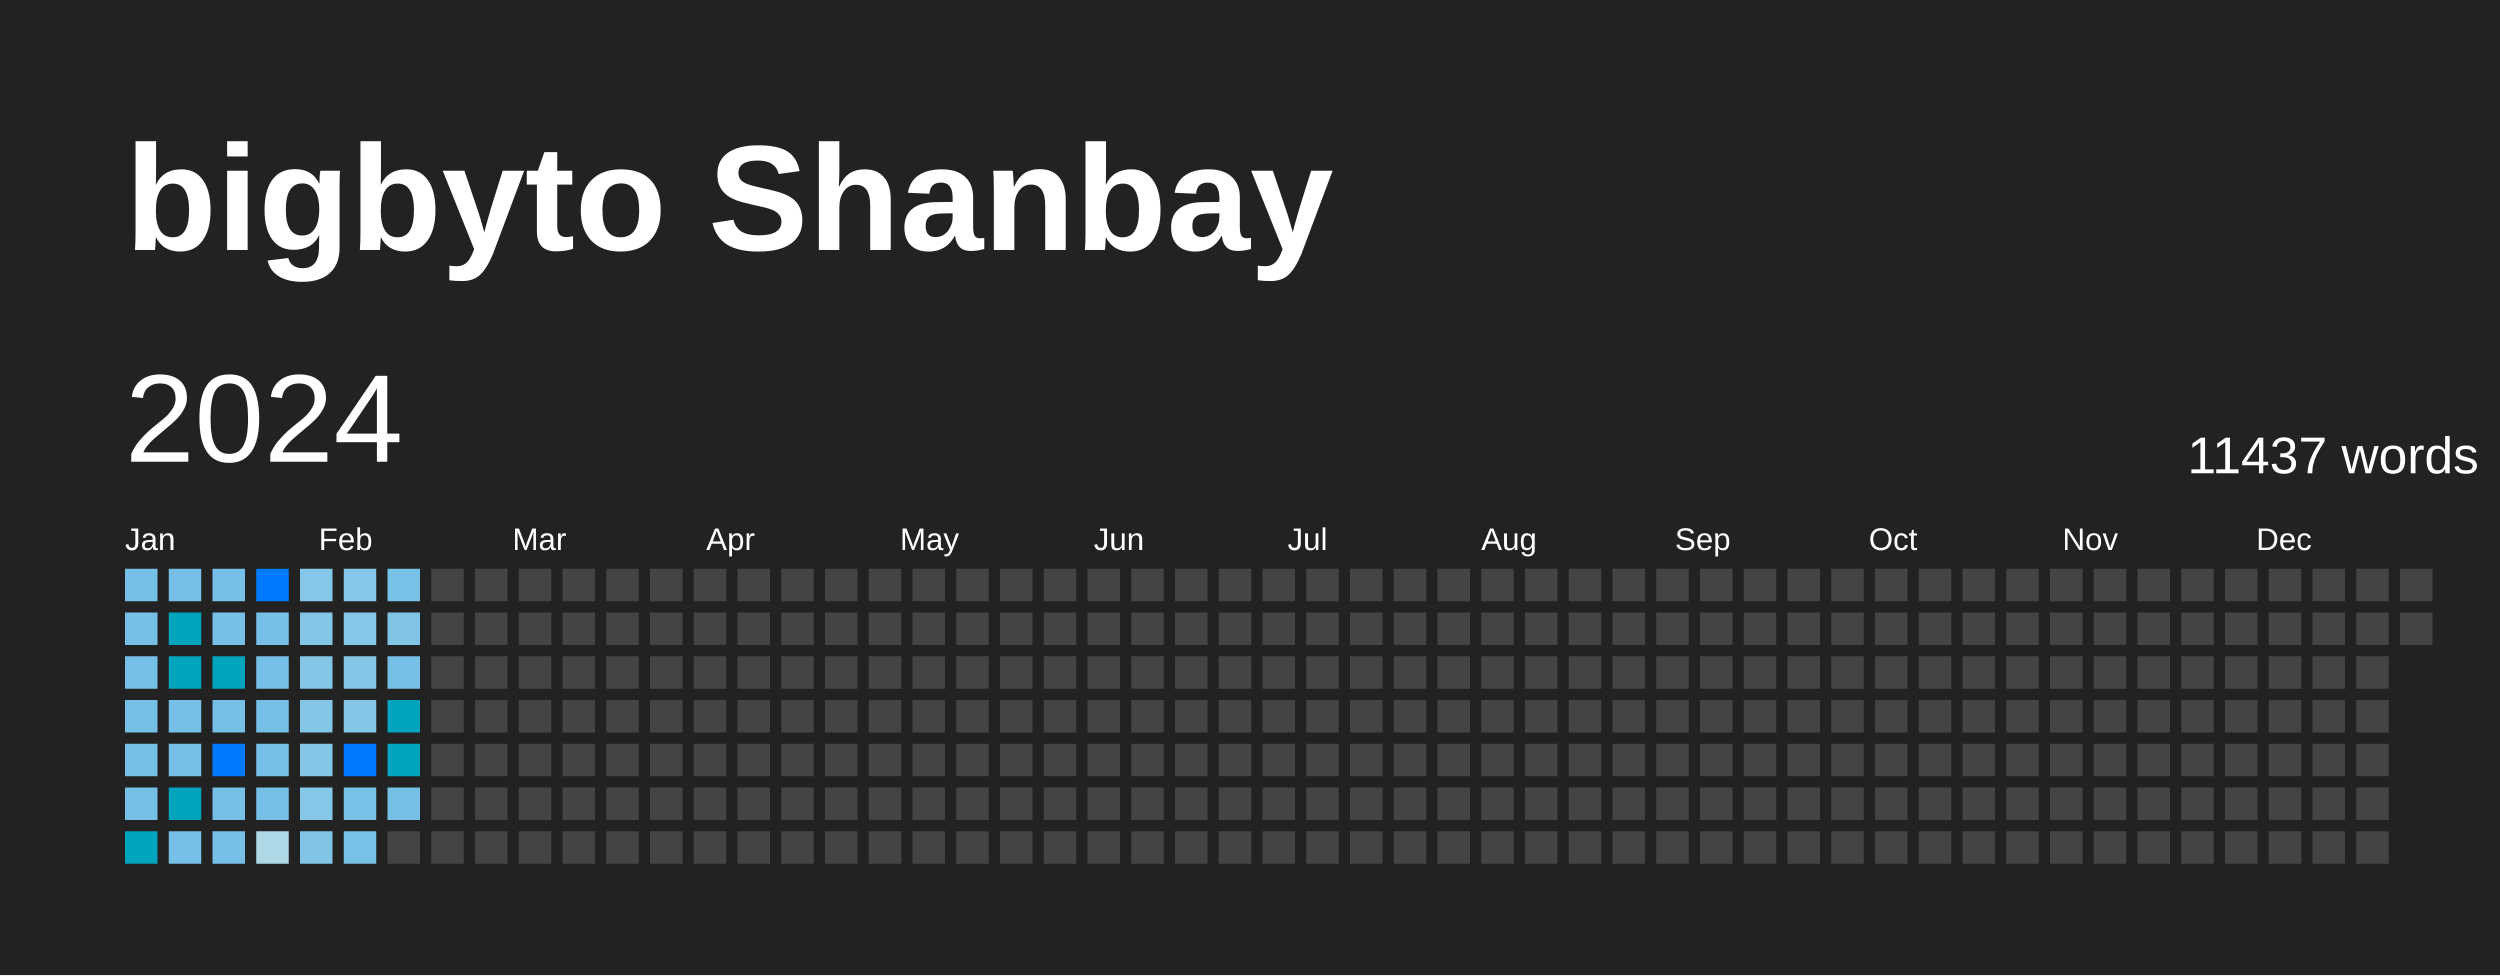
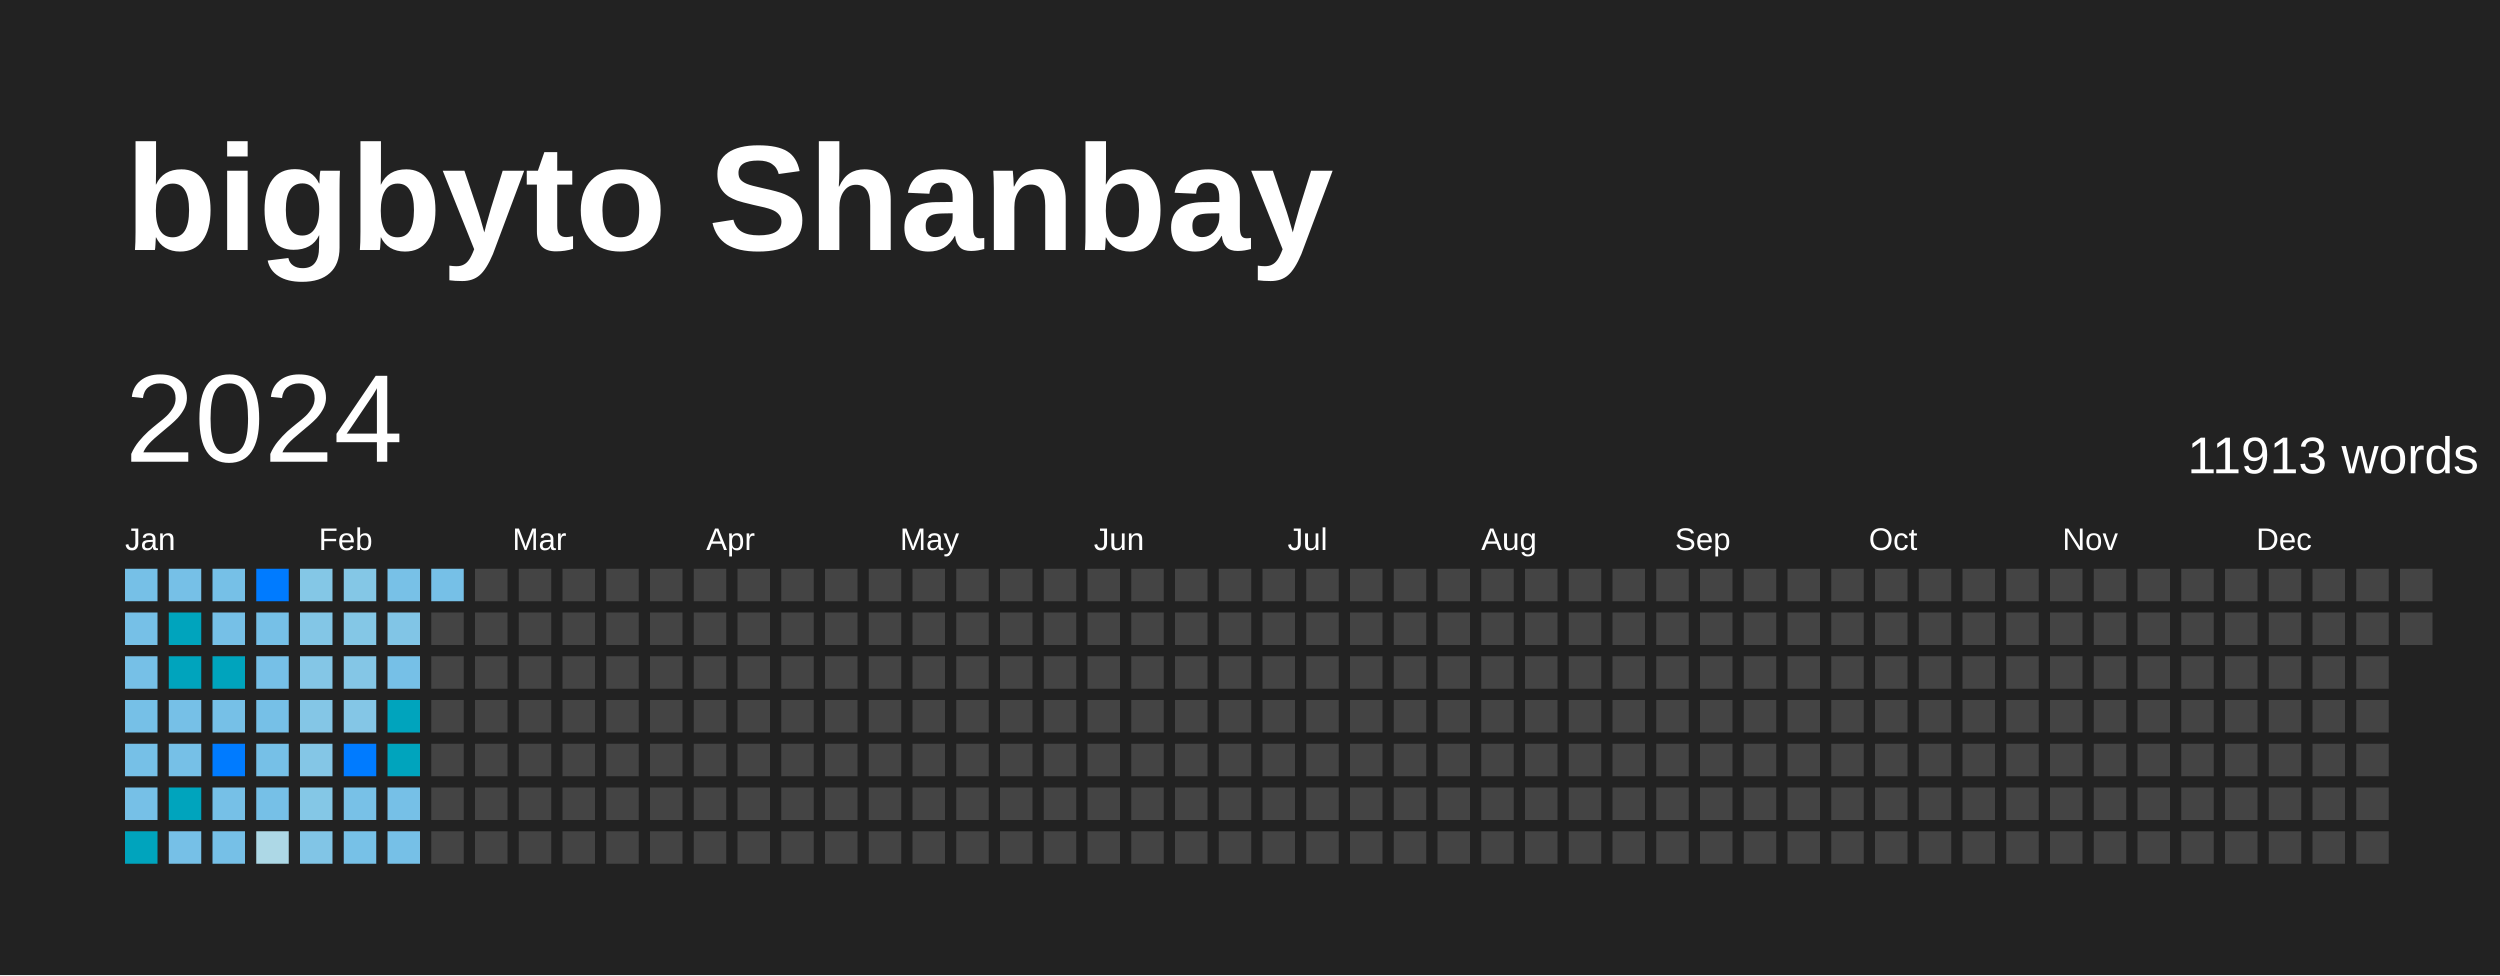
<svg xmlns="http://www.w3.org/2000/svg" baseProfile="full" height="78mm" version="1.1" viewBox="0,0,200,78" width="200mm">
  <defs />
  <rect fill="#222222" height="78" width="200" x="0" y="0" />
  <text fill="#FFFFFF" style="font-size:12px; font-family:Arial; font-weight:bold;" x="10" y="20">bigbyto Shanbay</text>
  <text dominant-baseline="hanging" fill="#FFFFFF" style="font-size:10.0px; font-family:Arial;" x="10" y="30">2024</text>
-   <text dominant-baseline="hanging" fill="#FFFFFF" style="font-size:4.125px; font-family:Arial;" x="175" y="35">11437 words</text>
+   <text dominant-baseline="hanging" fill="#FFFFFF" style="font-size:4.125px; font-family:Arial;" x="175" y="35">11913 words</text>
  <text fill="#FFFFFF" style="font-size:2.5px; font-family:Arial" x="10.0" y="44">Jan</text>
  <text fill="#FFFFFF" style="font-size:2.5px; font-family:Arial" x="25.5" y="44">Feb</text>
  <text fill="#FFFFFF" style="font-size:2.5px; font-family:Arial" x="41.0" y="44">Mar</text>
  <text fill="#FFFFFF" style="font-size:2.5px; font-family:Arial" x="56.5" y="44">Apr</text>
  <text fill="#FFFFFF" style="font-size:2.5px; font-family:Arial" x="72.0" y="44">May</text>
  <text fill="#FFFFFF" style="font-size:2.5px; font-family:Arial" x="87.5" y="44">Jun</text>
  <text fill="#FFFFFF" style="font-size:2.5px; font-family:Arial" x="103.0" y="44">Jul</text>
  <text fill="#FFFFFF" style="font-size:2.5px; font-family:Arial" x="118.5" y="44">Aug</text>
  <text fill="#FFFFFF" style="font-size:2.5px; font-family:Arial" x="134.0" y="44">Sep</text>
  <text fill="#FFFFFF" style="font-size:2.5px; font-family:Arial" x="149.5" y="44">Oct</text>
  <text fill="#FFFFFF" style="font-size:2.5px; font-family:Arial" x="165.0" y="44">Nov</text>
  <text fill="#FFFFFF" style="font-size:2.5px; font-family:Arial" x="180.5" y="44">Dec</text>
  <rect fill="#76c0e7" height="2.6" width="2.6" x="10.0" y="45.5" />
  <rect fill="#76c0e7" height="2.6" width="2.6" x="10.0" y="49.0" />
  <rect fill="#76c0e7" height="2.6" width="2.6" x="10.0" y="52.5" />
  <rect fill="#76c0e7" height="2.6" width="2.6" x="10.0" y="56.0" />
  <rect fill="#76c0e7" height="2.6" width="2.6" x="10.0" y="59.5" />
  <rect fill="#76c0e7" height="2.6" width="2.6" x="10.0" y="63.0" />
  <rect fill="#00a4bd" height="2.6" width="2.6" x="10.0" y="66.5" />
  <rect fill="#76c0e7" height="2.6" width="2.6" x="13.5" y="45.5" />
  <rect fill="#00a4bd" height="2.6" width="2.6" x="13.5" y="49.0" />
  <rect fill="#00a4bd" height="2.6" width="2.6" x="13.5" y="52.5" />
  <rect fill="#76c0e7" height="2.6" width="2.6" x="13.5" y="56.0" />
  <rect fill="#76c0e7" height="2.6" width="2.6" x="13.5" y="59.5" />
  <rect fill="#00a4bd" height="2.6" width="2.6" x="13.5" y="63.0" />
  <rect fill="#76c0e7" height="2.6" width="2.6" x="13.5" y="66.5" />
  <rect fill="#76c0e7" height="2.6" width="2.6" x="17.0" y="45.5" />
  <rect fill="#76c0e7" height="2.6" width="2.6" x="17.0" y="49.0" />
  <rect fill="#00a4bd" height="2.6" width="2.6" x="17.0" y="52.5" />
  <rect fill="#76c0e7" height="2.6" width="2.6" x="17.0" y="56.0" />
  <rect fill="#007BFF" height="2.6" width="2.6" x="17.0" y="59.5" />
  <rect fill="#76c0e7" height="2.6" width="2.6" x="17.0" y="63.0" />
  <rect fill="#76c0e7" height="2.6" width="2.6" x="17.0" y="66.5" />
  <rect fill="#007BFF" height="2.6" width="2.6" x="20.5" y="45.5" />
  <rect fill="#76c0e7" height="2.6" width="2.6" x="20.5" y="49.0" />
  <rect fill="#76c0e7" height="2.6" width="2.6" x="20.5" y="52.5" />
  <rect fill="#76c0e7" height="2.6" width="2.6" x="20.5" y="56.0" />
  <rect fill="#76c0e7" height="2.6" width="2.6" x="20.5" y="59.5" />
  <rect fill="#76c0e7" height="2.6" width="2.6" x="20.5" y="63.0" />
  <rect fill="#add8e6" height="2.6" width="2.6" x="20.5" y="66.5" />
  <rect fill="#84c7e6" height="2.6" width="2.6" x="24.0" y="45.5" />
  <rect fill="#83c6e6" height="2.6" width="2.6" x="24.0" y="49.0" />
  <rect fill="#84c6e6" height="2.6" width="2.6" x="24.0" y="52.5" />
  <rect fill="#84c6e6" height="2.6" width="2.6" x="24.0" y="56.0" />
  <rect fill="#84c6e6" height="2.6" width="2.6" x="24.0" y="59.5" />
  <rect fill="#84c7e6" height="2.6" width="2.6" x="24.0" y="63.0" />
  <rect fill="#81c5e6" height="2.6" width="2.6" x="24.0" y="66.5" />
  <rect fill="#84c7e6" height="2.6" width="2.6" x="27.5" y="45.5" />
  <rect fill="#84c7e6" height="2.6" width="2.6" x="27.5" y="49.0" />
  <rect fill="#84c6e6" height="2.6" width="2.6" x="27.5" y="52.5" />
  <rect fill="#84c6e6" height="2.6" width="2.6" x="27.5" y="56.0" />
  <rect fill="#007BFF" height="2.6" width="2.6" x="27.5" y="59.5" />
  <rect fill="#78c1e7" height="2.6" width="2.6" x="27.5" y="63.0" />
  <rect fill="#77c1e7" height="2.6" width="2.6" x="27.5" y="66.5" />
  <rect fill="#78c1e7" height="2.6" width="2.6" x="31.0" y="45.5" />
  <rect fill="#81c5e6" height="2.6" width="2.6" x="31.0" y="49.0" />
  <rect fill="#76c0e7" height="2.6" width="2.6" x="31.0" y="52.5" />
  <rect fill="#00a4bd" height="2.6" width="2.6" x="31.0" y="56.0" />
  <rect fill="#00a4bd" height="2.6" width="2.6" x="31.0" y="59.5" />
  <rect fill="#76c0e7" height="2.6" width="2.6" x="31.0" y="63.0" />
-   <rect fill="#444444" height="2.6" width="2.6" x="31.0" y="66.5" />
-   <rect fill="#444444" height="2.6" width="2.6" x="34.5" y="45.5" />
+   <rect fill="#76c0e7" height="2.6" width="2.6" x="31.0" y="66.5" />
+   <rect fill="#76c0e7" height="2.6" width="2.6" x="34.5" y="45.5" />
  <rect fill="#444444" height="2.6" width="2.6" x="34.5" y="49.0" />
  <rect fill="#444444" height="2.6" width="2.6" x="34.5" y="52.5" />
  <rect fill="#444444" height="2.6" width="2.6" x="34.5" y="56.0" />
  <rect fill="#444444" height="2.6" width="2.6" x="34.5" y="59.5" />
  <rect fill="#444444" height="2.6" width="2.6" x="34.5" y="63.0" />
  <rect fill="#444444" height="2.6" width="2.6" x="34.5" y="66.5" />
  <rect fill="#444444" height="2.6" width="2.6" x="38.0" y="45.5" />
  <rect fill="#444444" height="2.6" width="2.6" x="38.0" y="49.0" />
  <rect fill="#444444" height="2.6" width="2.6" x="38.0" y="52.5" />
  <rect fill="#444444" height="2.6" width="2.6" x="38.0" y="56.0" />
  <rect fill="#444444" height="2.6" width="2.6" x="38.0" y="59.5" />
  <rect fill="#444444" height="2.6" width="2.6" x="38.0" y="63.0" />
  <rect fill="#444444" height="2.6" width="2.6" x="38.0" y="66.5" />
  <rect fill="#444444" height="2.6" width="2.6" x="41.5" y="45.5" />
  <rect fill="#444444" height="2.6" width="2.6" x="41.5" y="49.0" />
  <rect fill="#444444" height="2.6" width="2.6" x="41.5" y="52.5" />
  <rect fill="#444444" height="2.6" width="2.6" x="41.5" y="56.0" />
  <rect fill="#444444" height="2.6" width="2.6" x="41.5" y="59.5" />
  <rect fill="#444444" height="2.6" width="2.6" x="41.5" y="63.0" />
  <rect fill="#444444" height="2.6" width="2.6" x="41.5" y="66.5" />
  <rect fill="#444444" height="2.6" width="2.6" x="45.0" y="45.5" />
  <rect fill="#444444" height="2.6" width="2.6" x="45.0" y="49.0" />
  <rect fill="#444444" height="2.6" width="2.6" x="45.0" y="52.5" />
  <rect fill="#444444" height="2.6" width="2.6" x="45.0" y="56.0" />
  <rect fill="#444444" height="2.6" width="2.6" x="45.0" y="59.5" />
  <rect fill="#444444" height="2.6" width="2.6" x="45.0" y="63.0" />
  <rect fill="#444444" height="2.6" width="2.6" x="45.0" y="66.5" />
  <rect fill="#444444" height="2.6" width="2.6" x="48.5" y="45.5" />
  <rect fill="#444444" height="2.6" width="2.6" x="48.5" y="49.0" />
  <rect fill="#444444" height="2.6" width="2.6" x="48.5" y="52.5" />
  <rect fill="#444444" height="2.6" width="2.6" x="48.5" y="56.0" />
  <rect fill="#444444" height="2.6" width="2.6" x="48.5" y="59.5" />
  <rect fill="#444444" height="2.6" width="2.6" x="48.5" y="63.0" />
  <rect fill="#444444" height="2.6" width="2.6" x="48.5" y="66.5" />
  <rect fill="#444444" height="2.6" width="2.6" x="52.0" y="45.5" />
  <rect fill="#444444" height="2.6" width="2.6" x="52.0" y="49.0" />
  <rect fill="#444444" height="2.6" width="2.6" x="52.0" y="52.5" />
  <rect fill="#444444" height="2.6" width="2.6" x="52.0" y="56.0" />
  <rect fill="#444444" height="2.6" width="2.6" x="52.0" y="59.5" />
  <rect fill="#444444" height="2.6" width="2.6" x="52.0" y="63.0" />
  <rect fill="#444444" height="2.6" width="2.6" x="52.0" y="66.5" />
  <rect fill="#444444" height="2.6" width="2.6" x="55.5" y="45.5" />
  <rect fill="#444444" height="2.6" width="2.6" x="55.5" y="49.0" />
  <rect fill="#444444" height="2.6" width="2.6" x="55.5" y="52.5" />
  <rect fill="#444444" height="2.6" width="2.6" x="55.5" y="56.0" />
  <rect fill="#444444" height="2.6" width="2.6" x="55.5" y="59.5" />
  <rect fill="#444444" height="2.6" width="2.6" x="55.5" y="63.0" />
  <rect fill="#444444" height="2.6" width="2.6" x="55.5" y="66.5" />
  <rect fill="#444444" height="2.6" width="2.6" x="59.0" y="45.5" />
  <rect fill="#444444" height="2.6" width="2.6" x="59.0" y="49.0" />
  <rect fill="#444444" height="2.6" width="2.6" x="59.0" y="52.5" />
  <rect fill="#444444" height="2.6" width="2.6" x="59.0" y="56.0" />
  <rect fill="#444444" height="2.6" width="2.6" x="59.0" y="59.5" />
  <rect fill="#444444" height="2.6" width="2.6" x="59.0" y="63.0" />
  <rect fill="#444444" height="2.6" width="2.6" x="59.0" y="66.5" />
  <rect fill="#444444" height="2.6" width="2.6" x="62.5" y="45.5" />
  <rect fill="#444444" height="2.6" width="2.6" x="62.5" y="49.0" />
  <rect fill="#444444" height="2.6" width="2.6" x="62.5" y="52.5" />
  <rect fill="#444444" height="2.6" width="2.6" x="62.5" y="56.0" />
  <rect fill="#444444" height="2.6" width="2.6" x="62.5" y="59.5" />
  <rect fill="#444444" height="2.6" width="2.6" x="62.5" y="63.0" />
  <rect fill="#444444" height="2.6" width="2.6" x="62.5" y="66.5" />
  <rect fill="#444444" height="2.6" width="2.6" x="66.0" y="45.5" />
  <rect fill="#444444" height="2.6" width="2.6" x="66.0" y="49.0" />
  <rect fill="#444444" height="2.6" width="2.6" x="66.0" y="52.5" />
  <rect fill="#444444" height="2.6" width="2.6" x="66.0" y="56.0" />
  <rect fill="#444444" height="2.6" width="2.6" x="66.0" y="59.5" />
  <rect fill="#444444" height="2.6" width="2.6" x="66.0" y="63.0" />
  <rect fill="#444444" height="2.6" width="2.6" x="66.0" y="66.5" />
  <rect fill="#444444" height="2.6" width="2.6" x="69.5" y="45.5" />
  <rect fill="#444444" height="2.6" width="2.6" x="69.5" y="49.0" />
  <rect fill="#444444" height="2.6" width="2.6" x="69.5" y="52.5" />
  <rect fill="#444444" height="2.6" width="2.6" x="69.5" y="56.0" />
  <rect fill="#444444" height="2.6" width="2.6" x="69.5" y="59.5" />
  <rect fill="#444444" height="2.6" width="2.6" x="69.5" y="63.0" />
  <rect fill="#444444" height="2.6" width="2.6" x="69.5" y="66.5" />
  <rect fill="#444444" height="2.6" width="2.6" x="73.0" y="45.5" />
  <rect fill="#444444" height="2.6" width="2.6" x="73.0" y="49.0" />
  <rect fill="#444444" height="2.6" width="2.6" x="73.0" y="52.5" />
  <rect fill="#444444" height="2.6" width="2.6" x="73.0" y="56.0" />
  <rect fill="#444444" height="2.6" width="2.6" x="73.0" y="59.5" />
  <rect fill="#444444" height="2.6" width="2.6" x="73.0" y="63.0" />
  <rect fill="#444444" height="2.6" width="2.6" x="73.0" y="66.5" />
  <rect fill="#444444" height="2.6" width="2.6" x="76.5" y="45.5" />
  <rect fill="#444444" height="2.6" width="2.6" x="76.5" y="49.0" />
  <rect fill="#444444" height="2.6" width="2.6" x="76.5" y="52.5" />
  <rect fill="#444444" height="2.6" width="2.6" x="76.5" y="56.0" />
  <rect fill="#444444" height="2.6" width="2.6" x="76.5" y="59.5" />
  <rect fill="#444444" height="2.6" width="2.6" x="76.5" y="63.0" />
  <rect fill="#444444" height="2.6" width="2.6" x="76.5" y="66.5" />
  <rect fill="#444444" height="2.6" width="2.6" x="80.0" y="45.5" />
  <rect fill="#444444" height="2.6" width="2.6" x="80.0" y="49.0" />
  <rect fill="#444444" height="2.6" width="2.6" x="80.0" y="52.5" />
  <rect fill="#444444" height="2.6" width="2.6" x="80.0" y="56.0" />
  <rect fill="#444444" height="2.6" width="2.6" x="80.0" y="59.5" />
  <rect fill="#444444" height="2.6" width="2.6" x="80.0" y="63.0" />
  <rect fill="#444444" height="2.6" width="2.6" x="80.0" y="66.5" />
  <rect fill="#444444" height="2.6" width="2.6" x="83.5" y="45.5" />
  <rect fill="#444444" height="2.6" width="2.6" x="83.5" y="49.0" />
  <rect fill="#444444" height="2.6" width="2.6" x="83.5" y="52.5" />
  <rect fill="#444444" height="2.6" width="2.6" x="83.5" y="56.0" />
  <rect fill="#444444" height="2.6" width="2.6" x="83.5" y="59.5" />
  <rect fill="#444444" height="2.6" width="2.6" x="83.5" y="63.0" />
  <rect fill="#444444" height="2.6" width="2.6" x="83.5" y="66.5" />
  <rect fill="#444444" height="2.6" width="2.6" x="87.0" y="45.5" />
  <rect fill="#444444" height="2.6" width="2.6" x="87.0" y="49.0" />
  <rect fill="#444444" height="2.6" width="2.6" x="87.0" y="52.5" />
  <rect fill="#444444" height="2.6" width="2.6" x="87.0" y="56.0" />
  <rect fill="#444444" height="2.6" width="2.6" x="87.0" y="59.5" />
  <rect fill="#444444" height="2.6" width="2.6" x="87.0" y="63.0" />
  <rect fill="#444444" height="2.6" width="2.6" x="87.0" y="66.5" />
  <rect fill="#444444" height="2.6" width="2.6" x="90.5" y="45.5" />
  <rect fill="#444444" height="2.6" width="2.6" x="90.5" y="49.0" />
  <rect fill="#444444" height="2.6" width="2.6" x="90.5" y="52.5" />
  <rect fill="#444444" height="2.6" width="2.6" x="90.5" y="56.0" />
  <rect fill="#444444" height="2.6" width="2.6" x="90.5" y="59.5" />
  <rect fill="#444444" height="2.6" width="2.6" x="90.5" y="63.0" />
  <rect fill="#444444" height="2.6" width="2.6" x="90.5" y="66.5" />
  <rect fill="#444444" height="2.6" width="2.6" x="94.0" y="45.5" />
  <rect fill="#444444" height="2.6" width="2.6" x="94.0" y="49.0" />
  <rect fill="#444444" height="2.6" width="2.6" x="94.0" y="52.5" />
  <rect fill="#444444" height="2.6" width="2.6" x="94.0" y="56.0" />
  <rect fill="#444444" height="2.6" width="2.6" x="94.0" y="59.5" />
  <rect fill="#444444" height="2.6" width="2.6" x="94.0" y="63.0" />
  <rect fill="#444444" height="2.6" width="2.6" x="94.0" y="66.5" />
  <rect fill="#444444" height="2.6" width="2.6" x="97.5" y="45.5" />
  <rect fill="#444444" height="2.6" width="2.6" x="97.5" y="49.0" />
  <rect fill="#444444" height="2.6" width="2.6" x="97.5" y="52.5" />
  <rect fill="#444444" height="2.6" width="2.6" x="97.5" y="56.0" />
  <rect fill="#444444" height="2.6" width="2.6" x="97.5" y="59.5" />
  <rect fill="#444444" height="2.6" width="2.6" x="97.5" y="63.0" />
  <rect fill="#444444" height="2.6" width="2.6" x="97.5" y="66.5" />
  <rect fill="#444444" height="2.6" width="2.6" x="101.0" y="45.5" />
  <rect fill="#444444" height="2.6" width="2.6" x="101.0" y="49.0" />
  <rect fill="#444444" height="2.6" width="2.6" x="101.0" y="52.5" />
  <rect fill="#444444" height="2.6" width="2.6" x="101.0" y="56.0" />
  <rect fill="#444444" height="2.6" width="2.6" x="101.0" y="59.5" />
  <rect fill="#444444" height="2.6" width="2.6" x="101.0" y="63.0" />
  <rect fill="#444444" height="2.6" width="2.6" x="101.0" y="66.5" />
  <rect fill="#444444" height="2.6" width="2.6" x="104.5" y="45.5" />
  <rect fill="#444444" height="2.6" width="2.6" x="104.5" y="49.0" />
  <rect fill="#444444" height="2.6" width="2.6" x="104.5" y="52.5" />
  <rect fill="#444444" height="2.6" width="2.6" x="104.5" y="56.0" />
  <rect fill="#444444" height="2.6" width="2.6" x="104.5" y="59.5" />
  <rect fill="#444444" height="2.6" width="2.6" x="104.5" y="63.0" />
  <rect fill="#444444" height="2.6" width="2.6" x="104.5" y="66.5" />
  <rect fill="#444444" height="2.6" width="2.6" x="108.0" y="45.5" />
  <rect fill="#444444" height="2.6" width="2.6" x="108.0" y="49.0" />
  <rect fill="#444444" height="2.6" width="2.6" x="108.0" y="52.5" />
  <rect fill="#444444" height="2.6" width="2.6" x="108.0" y="56.0" />
  <rect fill="#444444" height="2.6" width="2.6" x="108.0" y="59.5" />
  <rect fill="#444444" height="2.6" width="2.6" x="108.0" y="63.0" />
  <rect fill="#444444" height="2.6" width="2.6" x="108.0" y="66.5" />
  <rect fill="#444444" height="2.6" width="2.6" x="111.5" y="45.5" />
  <rect fill="#444444" height="2.6" width="2.6" x="111.5" y="49.0" />
  <rect fill="#444444" height="2.6" width="2.6" x="111.5" y="52.5" />
  <rect fill="#444444" height="2.6" width="2.6" x="111.5" y="56.0" />
  <rect fill="#444444" height="2.6" width="2.6" x="111.5" y="59.5" />
  <rect fill="#444444" height="2.6" width="2.6" x="111.5" y="63.0" />
  <rect fill="#444444" height="2.6" width="2.6" x="111.5" y="66.5" />
  <rect fill="#444444" height="2.6" width="2.6" x="115.0" y="45.5" />
  <rect fill="#444444" height="2.6" width="2.6" x="115.0" y="49.0" />
  <rect fill="#444444" height="2.6" width="2.6" x="115.0" y="52.5" />
  <rect fill="#444444" height="2.6" width="2.6" x="115.0" y="56.0" />
  <rect fill="#444444" height="2.6" width="2.6" x="115.0" y="59.5" />
  <rect fill="#444444" height="2.6" width="2.6" x="115.0" y="63.0" />
  <rect fill="#444444" height="2.6" width="2.6" x="115.0" y="66.5" />
  <rect fill="#444444" height="2.6" width="2.6" x="118.5" y="45.5" />
  <rect fill="#444444" height="2.6" width="2.6" x="118.5" y="49.0" />
  <rect fill="#444444" height="2.6" width="2.6" x="118.5" y="52.5" />
  <rect fill="#444444" height="2.6" width="2.6" x="118.5" y="56.0" />
  <rect fill="#444444" height="2.6" width="2.6" x="118.5" y="59.5" />
  <rect fill="#444444" height="2.6" width="2.6" x="118.5" y="63.0" />
  <rect fill="#444444" height="2.6" width="2.6" x="118.5" y="66.5" />
  <rect fill="#444444" height="2.6" width="2.6" x="122.0" y="45.5" />
  <rect fill="#444444" height="2.6" width="2.6" x="122.0" y="49.0" />
  <rect fill="#444444" height="2.6" width="2.6" x="122.0" y="52.5" />
  <rect fill="#444444" height="2.6" width="2.6" x="122.0" y="56.0" />
  <rect fill="#444444" height="2.6" width="2.6" x="122.0" y="59.5" />
  <rect fill="#444444" height="2.6" width="2.6" x="122.0" y="63.0" />
  <rect fill="#444444" height="2.6" width="2.6" x="122.0" y="66.5" />
  <rect fill="#444444" height="2.6" width="2.6" x="125.5" y="45.5" />
  <rect fill="#444444" height="2.6" width="2.6" x="125.5" y="49.0" />
  <rect fill="#444444" height="2.6" width="2.6" x="125.5" y="52.5" />
  <rect fill="#444444" height="2.6" width="2.6" x="125.5" y="56.0" />
  <rect fill="#444444" height="2.6" width="2.6" x="125.5" y="59.5" />
  <rect fill="#444444" height="2.6" width="2.6" x="125.5" y="63.0" />
  <rect fill="#444444" height="2.6" width="2.6" x="125.5" y="66.5" />
  <rect fill="#444444" height="2.6" width="2.6" x="129.0" y="45.5" />
  <rect fill="#444444" height="2.6" width="2.6" x="129.0" y="49.0" />
  <rect fill="#444444" height="2.6" width="2.6" x="129.0" y="52.5" />
  <rect fill="#444444" height="2.6" width="2.6" x="129.0" y="56.0" />
  <rect fill="#444444" height="2.6" width="2.6" x="129.0" y="59.5" />
  <rect fill="#444444" height="2.6" width="2.6" x="129.0" y="63.0" />
  <rect fill="#444444" height="2.6" width="2.6" x="129.0" y="66.5" />
  <rect fill="#444444" height="2.6" width="2.6" x="132.5" y="45.5" />
  <rect fill="#444444" height="2.6" width="2.6" x="132.5" y="49.0" />
  <rect fill="#444444" height="2.6" width="2.6" x="132.5" y="52.5" />
  <rect fill="#444444" height="2.6" width="2.6" x="132.5" y="56.0" />
  <rect fill="#444444" height="2.6" width="2.6" x="132.5" y="59.5" />
  <rect fill="#444444" height="2.6" width="2.6" x="132.5" y="63.0" />
  <rect fill="#444444" height="2.6" width="2.6" x="132.5" y="66.5" />
  <rect fill="#444444" height="2.6" width="2.6" x="136.0" y="45.5" />
  <rect fill="#444444" height="2.6" width="2.6" x="136.0" y="49.0" />
  <rect fill="#444444" height="2.6" width="2.6" x="136.0" y="52.5" />
  <rect fill="#444444" height="2.6" width="2.6" x="136.0" y="56.0" />
  <rect fill="#444444" height="2.6" width="2.6" x="136.0" y="59.5" />
  <rect fill="#444444" height="2.6" width="2.6" x="136.0" y="63.0" />
  <rect fill="#444444" height="2.6" width="2.6" x="136.0" y="66.5" />
  <rect fill="#444444" height="2.6" width="2.6" x="139.5" y="45.5" />
  <rect fill="#444444" height="2.6" width="2.6" x="139.5" y="49.0" />
  <rect fill="#444444" height="2.6" width="2.6" x="139.5" y="52.5" />
  <rect fill="#444444" height="2.6" width="2.6" x="139.5" y="56.0" />
  <rect fill="#444444" height="2.6" width="2.6" x="139.5" y="59.5" />
  <rect fill="#444444" height="2.6" width="2.6" x="139.5" y="63.0" />
  <rect fill="#444444" height="2.6" width="2.6" x="139.5" y="66.5" />
  <rect fill="#444444" height="2.6" width="2.6" x="143.0" y="45.5" />
  <rect fill="#444444" height="2.6" width="2.6" x="143.0" y="49.0" />
  <rect fill="#444444" height="2.6" width="2.6" x="143.0" y="52.5" />
  <rect fill="#444444" height="2.6" width="2.6" x="143.0" y="56.0" />
  <rect fill="#444444" height="2.6" width="2.6" x="143.0" y="59.5" />
  <rect fill="#444444" height="2.6" width="2.6" x="143.0" y="63.0" />
  <rect fill="#444444" height="2.6" width="2.6" x="143.0" y="66.5" />
  <rect fill="#444444" height="2.6" width="2.6" x="146.5" y="45.5" />
  <rect fill="#444444" height="2.6" width="2.6" x="146.5" y="49.0" />
  <rect fill="#444444" height="2.6" width="2.6" x="146.5" y="52.5" />
  <rect fill="#444444" height="2.6" width="2.6" x="146.5" y="56.0" />
  <rect fill="#444444" height="2.6" width="2.6" x="146.5" y="59.5" />
  <rect fill="#444444" height="2.6" width="2.6" x="146.5" y="63.0" />
  <rect fill="#444444" height="2.6" width="2.6" x="146.5" y="66.5" />
  <rect fill="#444444" height="2.6" width="2.6" x="150.0" y="45.5" />
  <rect fill="#444444" height="2.6" width="2.6" x="150.0" y="49.0" />
  <rect fill="#444444" height="2.6" width="2.6" x="150.0" y="52.5" />
  <rect fill="#444444" height="2.6" width="2.6" x="150.0" y="56.0" />
  <rect fill="#444444" height="2.6" width="2.6" x="150.0" y="59.5" />
  <rect fill="#444444" height="2.6" width="2.6" x="150.0" y="63.0" />
  <rect fill="#444444" height="2.6" width="2.6" x="150.0" y="66.5" />
  <rect fill="#444444" height="2.6" width="2.6" x="153.5" y="45.5" />
  <rect fill="#444444" height="2.6" width="2.6" x="153.5" y="49.0" />
  <rect fill="#444444" height="2.6" width="2.6" x="153.5" y="52.5" />
  <rect fill="#444444" height="2.6" width="2.6" x="153.5" y="56.0" />
  <rect fill="#444444" height="2.6" width="2.6" x="153.5" y="59.5" />
  <rect fill="#444444" height="2.6" width="2.6" x="153.5" y="63.0" />
  <rect fill="#444444" height="2.6" width="2.6" x="153.5" y="66.5" />
  <rect fill="#444444" height="2.6" width="2.6" x="157.0" y="45.5" />
  <rect fill="#444444" height="2.6" width="2.6" x="157.0" y="49.0" />
  <rect fill="#444444" height="2.6" width="2.6" x="157.0" y="52.5" />
  <rect fill="#444444" height="2.6" width="2.6" x="157.0" y="56.0" />
  <rect fill="#444444" height="2.6" width="2.6" x="157.0" y="59.5" />
  <rect fill="#444444" height="2.6" width="2.6" x="157.0" y="63.0" />
  <rect fill="#444444" height="2.6" width="2.6" x="157.0" y="66.5" />
  <rect fill="#444444" height="2.6" width="2.6" x="160.5" y="45.5" />
  <rect fill="#444444" height="2.6" width="2.6" x="160.5" y="49.0" />
  <rect fill="#444444" height="2.6" width="2.6" x="160.5" y="52.5" />
  <rect fill="#444444" height="2.6" width="2.6" x="160.5" y="56.0" />
  <rect fill="#444444" height="2.6" width="2.6" x="160.5" y="59.5" />
  <rect fill="#444444" height="2.6" width="2.6" x="160.5" y="63.0" />
  <rect fill="#444444" height="2.6" width="2.6" x="160.5" y="66.5" />
  <rect fill="#444444" height="2.6" width="2.6" x="164.0" y="45.5" />
  <rect fill="#444444" height="2.6" width="2.6" x="164.0" y="49.0" />
  <rect fill="#444444" height="2.6" width="2.6" x="164.0" y="52.5" />
  <rect fill="#444444" height="2.6" width="2.6" x="164.0" y="56.0" />
  <rect fill="#444444" height="2.6" width="2.6" x="164.0" y="59.5" />
  <rect fill="#444444" height="2.6" width="2.6" x="164.0" y="63.0" />
  <rect fill="#444444" height="2.6" width="2.6" x="164.0" y="66.5" />
  <rect fill="#444444" height="2.6" width="2.6" x="167.5" y="45.5" />
  <rect fill="#444444" height="2.6" width="2.6" x="167.5" y="49.0" />
  <rect fill="#444444" height="2.6" width="2.6" x="167.5" y="52.5" />
  <rect fill="#444444" height="2.6" width="2.6" x="167.5" y="56.0" />
  <rect fill="#444444" height="2.6" width="2.6" x="167.5" y="59.5" />
  <rect fill="#444444" height="2.6" width="2.6" x="167.5" y="63.0" />
  <rect fill="#444444" height="2.6" width="2.6" x="167.5" y="66.5" />
  <rect fill="#444444" height="2.6" width="2.6" x="171.0" y="45.5" />
  <rect fill="#444444" height="2.6" width="2.6" x="171.0" y="49.0" />
  <rect fill="#444444" height="2.6" width="2.6" x="171.0" y="52.5" />
  <rect fill="#444444" height="2.6" width="2.6" x="171.0" y="56.0" />
  <rect fill="#444444" height="2.6" width="2.6" x="171.0" y="59.5" />
  <rect fill="#444444" height="2.6" width="2.6" x="171.0" y="63.0" />
  <rect fill="#444444" height="2.6" width="2.6" x="171.0" y="66.5" />
  <rect fill="#444444" height="2.6" width="2.6" x="174.5" y="45.5" />
  <rect fill="#444444" height="2.6" width="2.6" x="174.5" y="49.0" />
  <rect fill="#444444" height="2.6" width="2.6" x="174.5" y="52.5" />
  <rect fill="#444444" height="2.6" width="2.6" x="174.5" y="56.0" />
  <rect fill="#444444" height="2.6" width="2.6" x="174.5" y="59.5" />
  <rect fill="#444444" height="2.6" width="2.6" x="174.5" y="63.0" />
  <rect fill="#444444" height="2.6" width="2.6" x="174.5" y="66.5" />
  <rect fill="#444444" height="2.6" width="2.6" x="178.0" y="45.5" />
  <rect fill="#444444" height="2.6" width="2.6" x="178.0" y="49.0" />
  <rect fill="#444444" height="2.6" width="2.6" x="178.0" y="52.5" />
  <rect fill="#444444" height="2.6" width="2.6" x="178.0" y="56.0" />
  <rect fill="#444444" height="2.6" width="2.6" x="178.0" y="59.5" />
  <rect fill="#444444" height="2.6" width="2.6" x="178.0" y="63.0" />
  <rect fill="#444444" height="2.6" width="2.6" x="178.0" y="66.5" />
  <rect fill="#444444" height="2.6" width="2.6" x="181.5" y="45.5" />
  <rect fill="#444444" height="2.6" width="2.6" x="181.5" y="49.0" />
  <rect fill="#444444" height="2.6" width="2.6" x="181.5" y="52.5" />
  <rect fill="#444444" height="2.6" width="2.6" x="181.5" y="56.0" />
  <rect fill="#444444" height="2.6" width="2.6" x="181.5" y="59.5" />
  <rect fill="#444444" height="2.6" width="2.6" x="181.5" y="63.0" />
  <rect fill="#444444" height="2.6" width="2.6" x="181.5" y="66.5" />
  <rect fill="#444444" height="2.6" width="2.6" x="185.0" y="45.5" />
  <rect fill="#444444" height="2.6" width="2.6" x="185.0" y="49.0" />
  <rect fill="#444444" height="2.6" width="2.6" x="185.0" y="52.5" />
  <rect fill="#444444" height="2.6" width="2.6" x="185.0" y="56.0" />
  <rect fill="#444444" height="2.6" width="2.6" x="185.0" y="59.5" />
  <rect fill="#444444" height="2.6" width="2.6" x="185.0" y="63.0" />
  <rect fill="#444444" height="2.6" width="2.6" x="185.0" y="66.5" />
  <rect fill="#444444" height="2.6" width="2.6" x="188.5" y="45.5" />
  <rect fill="#444444" height="2.6" width="2.6" x="188.5" y="49.0" />
  <rect fill="#444444" height="2.6" width="2.6" x="188.5" y="52.5" />
  <rect fill="#444444" height="2.6" width="2.6" x="188.5" y="56.0" />
  <rect fill="#444444" height="2.6" width="2.6" x="188.5" y="59.5" />
  <rect fill="#444444" height="2.6" width="2.6" x="188.5" y="63.0" />
  <rect fill="#444444" height="2.6" width="2.6" x="188.5" y="66.5" />
  <rect fill="#444444" height="2.6" width="2.6" x="192.0" y="45.5" />
  <rect fill="#444444" height="2.6" width="2.6" x="192.0" y="49.0" />
</svg>
